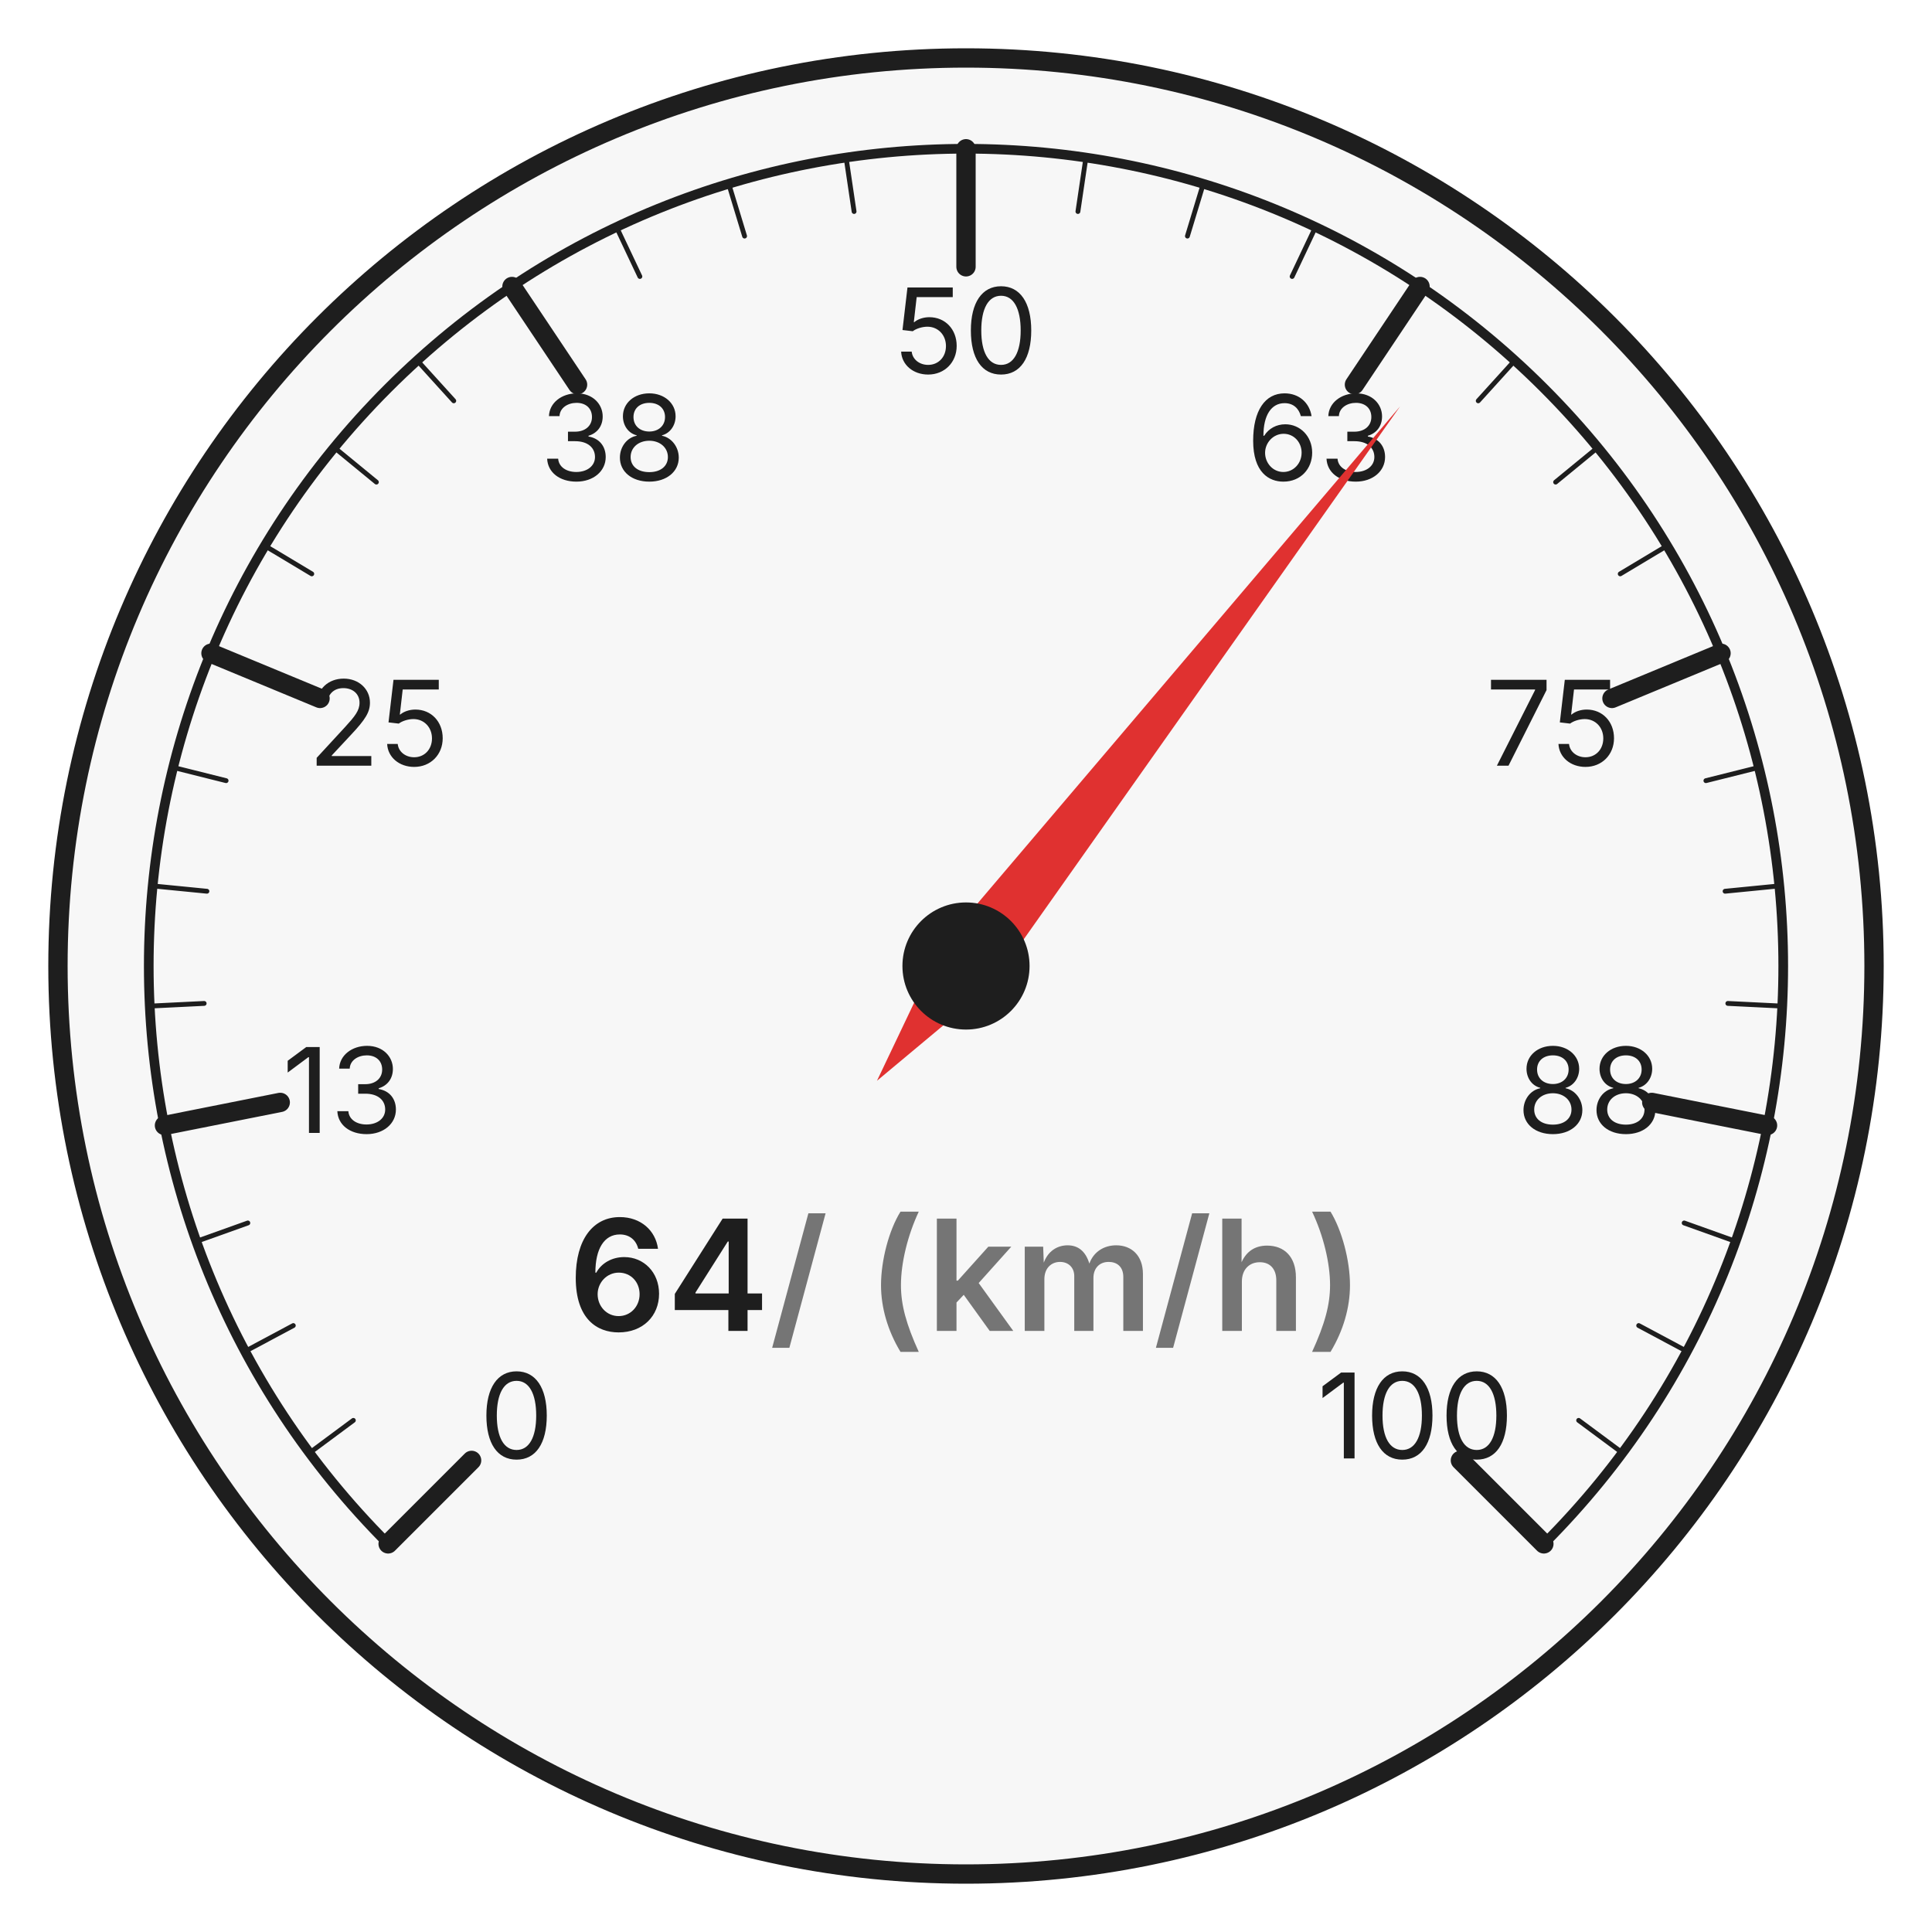
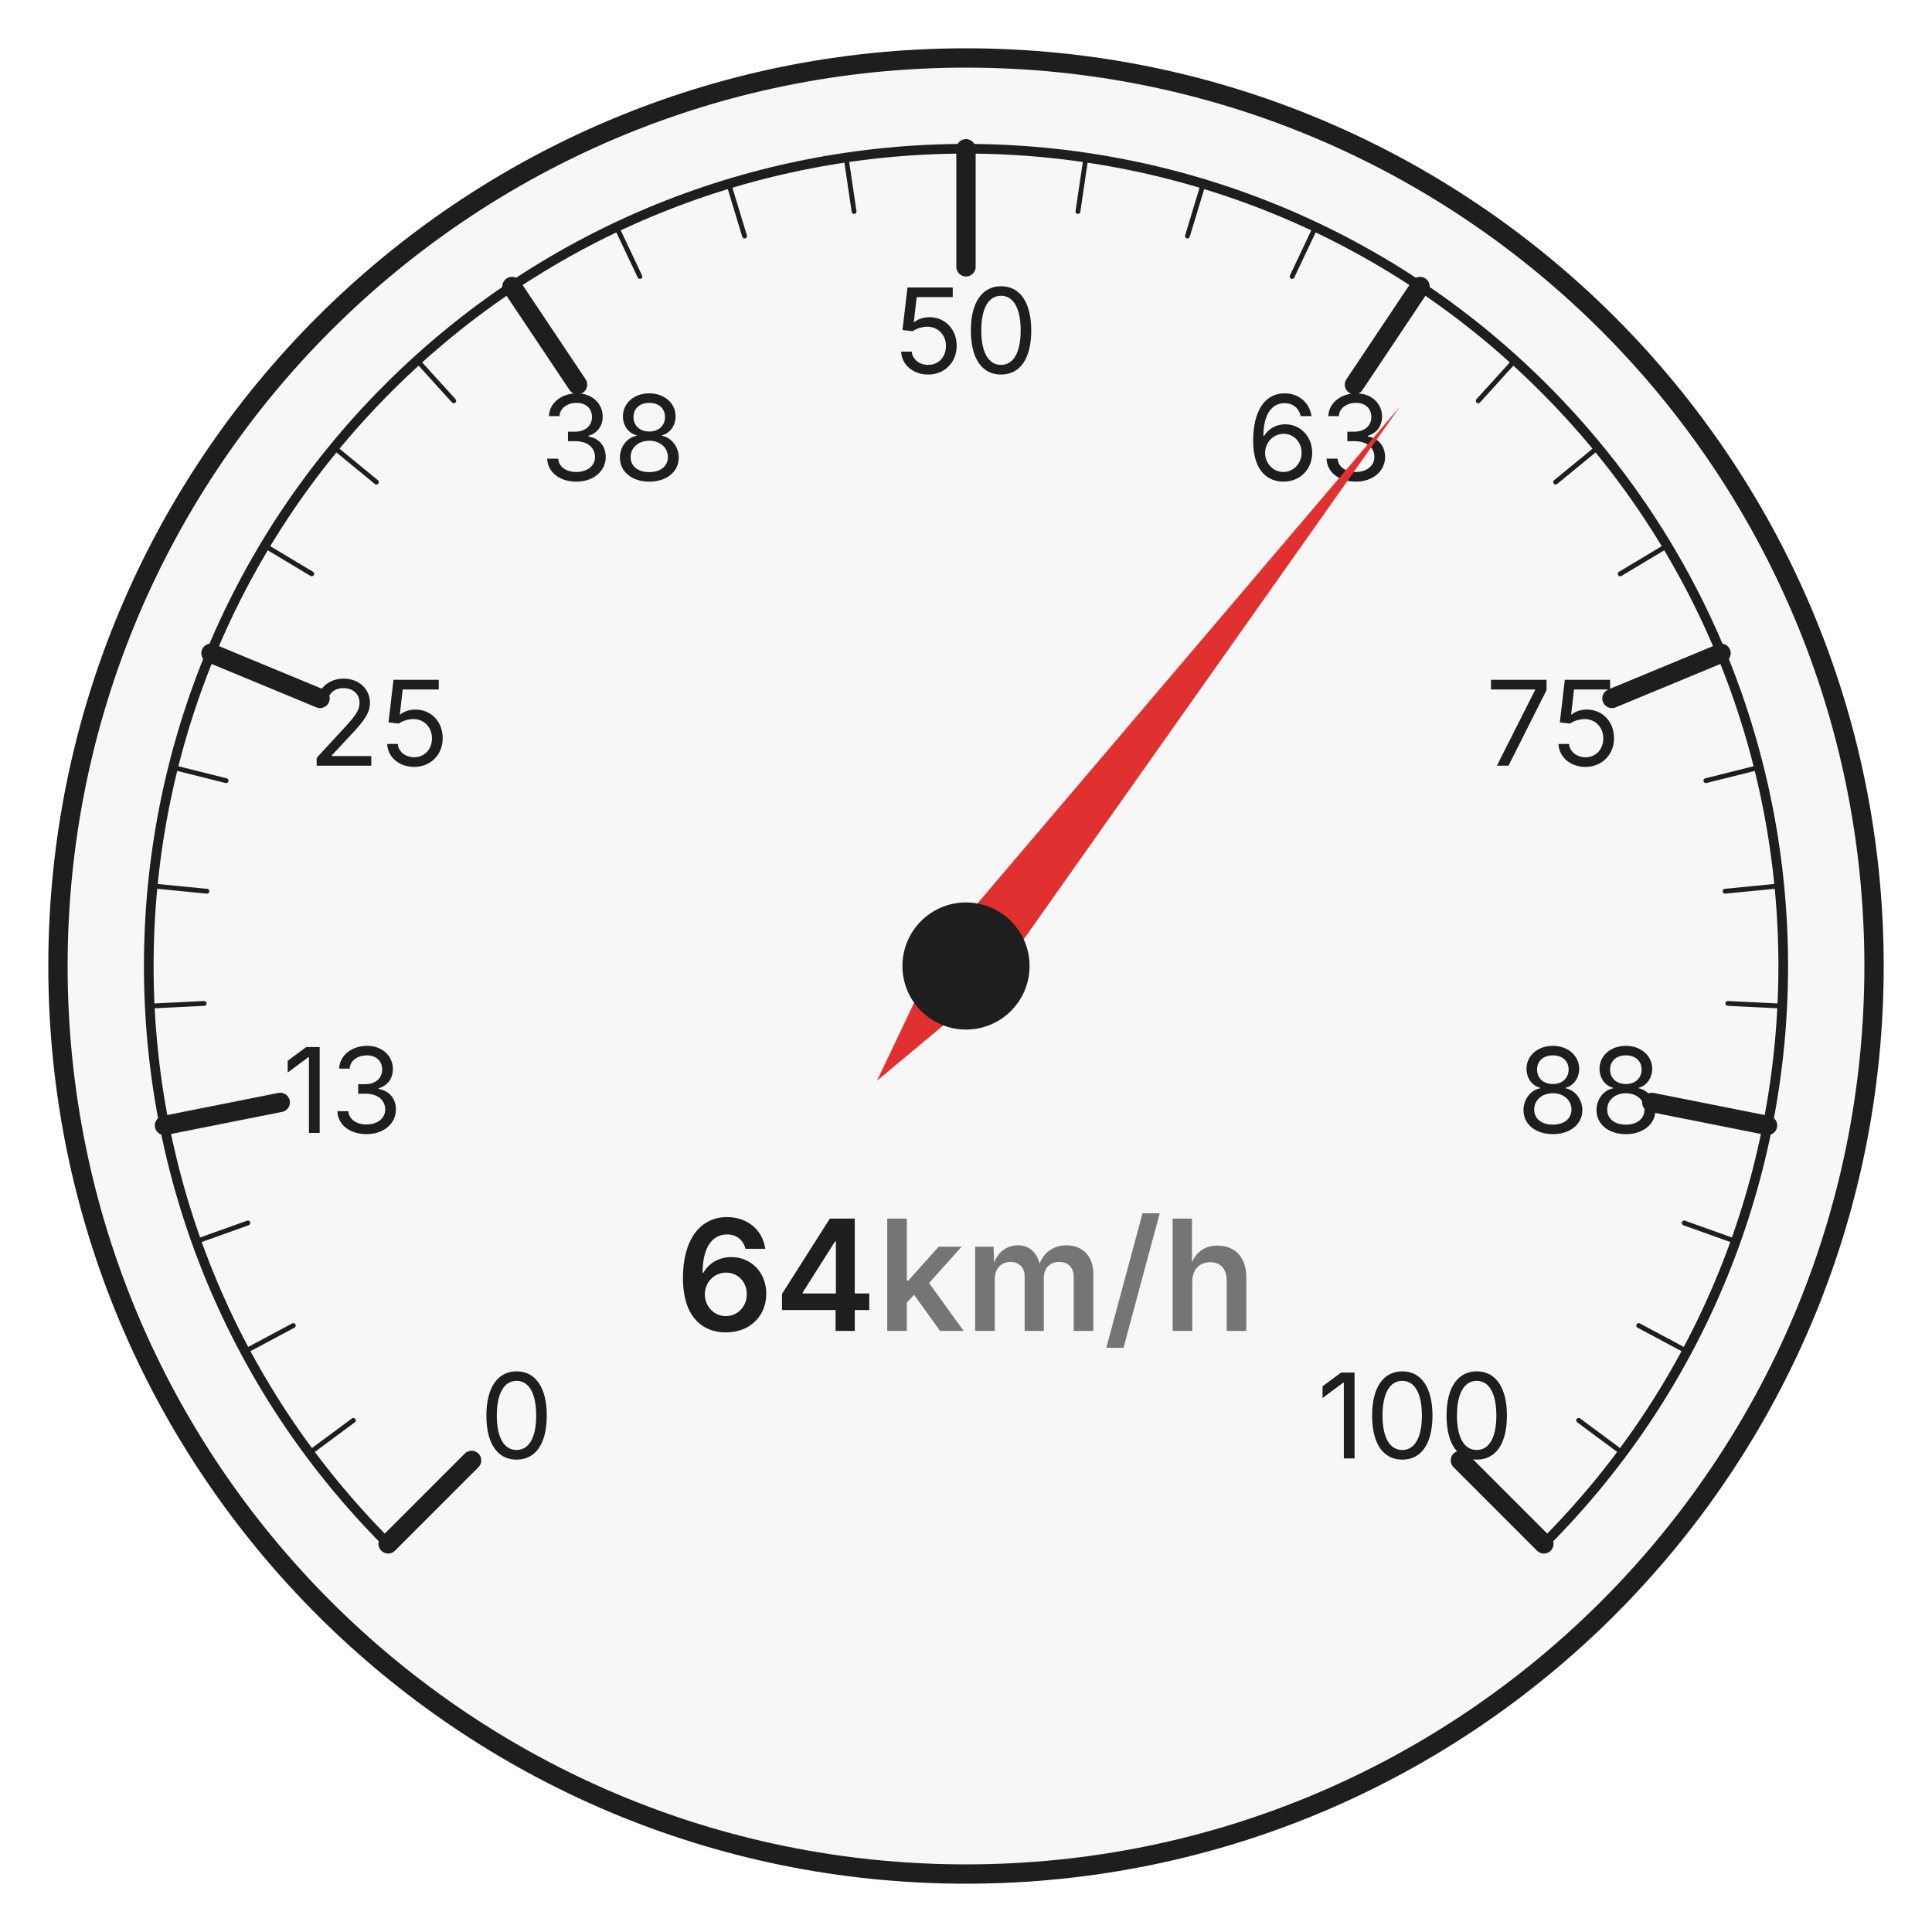
<svg xmlns="http://www.w3.org/2000/svg" width="200" height="200" viewBox="0 0 200 200">
  <g data-block-id="root:root/speedometer:speedometer" data-source-id="speedometer" data-source-type="group" data-source-component="speedometer" data-source-component-id="root">
    <g data-block-id="root:root/speedometer.children[0]:face/dial-face:dial-face" data-source-id="dial-face" data-source-type="group" data-source-component="dial-face" data-source-component-id="face">
      <circle data-block-id="root:root/speedometer.children[0]:face/dial-face.children[0]:face" data-source-id="face" data-source-type="circle" cx="100" cy="100" r="94" fill="#f7f7f7" stroke="#1e1e1e" stroke-width="2" stroke-linecap="round" />
    </g>
    <path data-block-id="root:root/speedometer.children[1]:scale-arc" data-source-id="scale-arc" data-source-type="arc" d="M 40.179 159.821 A 84.6 84.6 0 1 1 159.821 159.821" fill="none" stroke="#1e1e1e" stroke-width="1" stroke-linecap="round" />
    <g data-block-id="root:root/speedometer.children[2]:minor-ticks/tick-ring:tick-ring" data-source-id="tick-ring" data-source-type="group" data-source-component="tick-ring" data-source-component-id="minor-ticks">
      <line data-block-id="root:root/speedometer.children[2]:minor-ticks/tick-ring.children[0]:tick-0" data-source-id="tick-0" data-source-type="line" x1="44.167" y1="155.833" x2="40.179" y2="159.821" fill="none" stroke="#1e1e1e" stroke-width="0.5" stroke-linecap="round" />
      <line data-block-id="root:root/speedometer.children[2]:minor-ticks/tick-ring.children[1]:tick-1" data-source-id="tick-1" data-source-type="line" x1="36.579" y1="147.036" x2="32.049" y2="150.396" fill="none" stroke="#1e1e1e" stroke-width="0.5" stroke-linecap="round" />
      <line data-block-id="root:root/speedometer.children[2]:minor-ticks/tick-ring.children[2]:tick-2" data-source-id="tick-2" data-source-type="line" x1="30.363" y1="137.221" x2="25.389" y2="139.88" fill="none" stroke="#1e1e1e" stroke-width="0.5" stroke-linecap="round" />
      <line data-block-id="root:root/speedometer.children[2]:minor-ticks/tick-ring.children[3]:tick-3" data-source-id="tick-3" data-source-type="line" x1="25.656" y1="126.601" x2="20.345" y2="128.501" fill="none" stroke="#1e1e1e" stroke-width="0.5" stroke-linecap="round" />
      <line data-block-id="root:root/speedometer.children[2]:minor-ticks/tick-ring.children[4]:tick-4" data-source-id="tick-4" data-source-type="line" x1="22.557" y1="115.404" x2="17.026" y2="116.505" fill="none" stroke="#1e1e1e" stroke-width="0.5" stroke-linecap="round" />
      <line data-block-id="root:root/speedometer.children[2]:minor-ticks/tick-ring.children[5]:tick-5" data-source-id="tick-5" data-source-type="line" x1="21.135" y1="103.874" x2="15.502" y2="104.151" fill="none" stroke="#1e1e1e" stroke-width="0.5" stroke-linecap="round" />
      <line data-block-id="root:root/speedometer.children[2]:minor-ticks/tick-ring.children[6]:tick-6" data-source-id="tick-6" data-source-type="line" x1="21.42" y1="92.261" x2="15.807" y2="91.708" fill="none" stroke="#1e1e1e" stroke-width="0.5" stroke-linecap="round" />
      <line data-block-id="root:root/speedometer.children[2]:minor-ticks/tick-ring.children[7]:tick-7" data-source-id="tick-7" data-source-type="line" x1="23.406" y1="80.814" x2="17.935" y2="79.444" fill="none" stroke="#1e1e1e" stroke-width="0.5" stroke-linecap="round" />
      <line data-block-id="root:root/speedometer.children[2]:minor-ticks/tick-ring.children[8]:tick-8" data-source-id="tick-8" data-source-type="line" x1="27.05" y1="69.783" x2="21.84" y2="67.625" fill="none" stroke="#1e1e1e" stroke-width="0.5" stroke-linecap="round" />
      <line data-block-id="root:root/speedometer.children[2]:minor-ticks/tick-ring.children[9]:tick-9" data-source-id="tick-9" data-source-type="line" x1="32.274" y1="59.406" x2="27.436" y2="56.507" fill="none" stroke="#1e1e1e" stroke-width="0.5" stroke-linecap="round" />
      <line data-block-id="root:root/speedometer.children[2]:minor-ticks/tick-ring.children[10]:tick-10" data-source-id="tick-10" data-source-type="line" x1="38.963" y1="49.908" x2="34.603" y2="46.33" fill="none" stroke="#1e1e1e" stroke-width="0.5" stroke-linecap="round" />
      <line data-block-id="root:root/speedometer.children[2]:minor-ticks/tick-ring.children[11]:tick-11" data-source-id="tick-11" data-source-type="line" x1="46.974" y1="41.494" x2="43.186" y2="37.316" fill="none" stroke="#1e1e1e" stroke-width="0.5" stroke-linecap="round" />
      <line data-block-id="root:root/speedometer.children[2]:minor-ticks/tick-ring.children[12]:tick-12" data-source-id="tick-12" data-source-type="line" x1="56.132" y1="34.347" x2="52.999" y2="29.658" fill="none" stroke="#1e1e1e" stroke-width="0.5" stroke-linecap="round" />
      <line data-block-id="root:root/speedometer.children[2]:minor-ticks/tick-ring.children[13]:tick-13" data-source-id="tick-13" data-source-type="line" x1="66.24" y1="28.621" x2="63.829" y2="23.523" fill="none" stroke="#1e1e1e" stroke-width="0.5" stroke-linecap="round" />
      <line data-block-id="root:root/speedometer.children[2]:minor-ticks/tick-ring.children[14]:tick-14" data-source-id="tick-14" data-source-type="line" x1="77.079" y1="24.44" x2="75.442" y2="19.043" fill="none" stroke="#1e1e1e" stroke-width="0.5" stroke-linecap="round" />
      <line data-block-id="root:root/speedometer.children[2]:minor-ticks/tick-ring.children[15]:tick-15" data-source-id="tick-15" data-source-type="line" x1="88.414" y1="21.895" x2="87.587" y2="16.316" fill="none" stroke="#1e1e1e" stroke-width="0.5" stroke-linecap="round" />
      <line data-block-id="root:root/speedometer.children[2]:minor-ticks/tick-ring.children[16]:tick-16" data-source-id="tick-16" data-source-type="line" x1="100" y1="21.04" x2="100" y2="15.4" fill="none" stroke="#1e1e1e" stroke-width="0.5" stroke-linecap="round" />
      <line data-block-id="root:root/speedometer.children[2]:minor-ticks/tick-ring.children[17]:tick-17" data-source-id="tick-17" data-source-type="line" x1="111.586" y1="21.895" x2="112.413" y2="16.316" fill="none" stroke="#1e1e1e" stroke-width="0.5" stroke-linecap="round" />
      <line data-block-id="root:root/speedometer.children[2]:minor-ticks/tick-ring.children[18]:tick-18" data-source-id="tick-18" data-source-type="line" x1="122.921" y1="24.44" x2="124.558" y2="19.043" fill="none" stroke="#1e1e1e" stroke-width="0.5" stroke-linecap="round" />
      <line data-block-id="root:root/speedometer.children[2]:minor-ticks/tick-ring.children[19]:tick-19" data-source-id="tick-19" data-source-type="line" x1="133.76" y1="28.621" x2="136.171" y2="23.523" fill="none" stroke="#1e1e1e" stroke-width="0.5" stroke-linecap="round" />
      <line data-block-id="root:root/speedometer.children[2]:minor-ticks/tick-ring.children[20]:tick-20" data-source-id="tick-20" data-source-type="line" x1="143.868" y1="34.347" x2="147.001" y2="29.658" fill="none" stroke="#1e1e1e" stroke-width="0.5" stroke-linecap="round" />
      <line data-block-id="root:root/speedometer.children[2]:minor-ticks/tick-ring.children[21]:tick-21" data-source-id="tick-21" data-source-type="line" x1="153.026" y1="41.494" x2="156.814" y2="37.316" fill="none" stroke="#1e1e1e" stroke-width="0.5" stroke-linecap="round" />
      <line data-block-id="root:root/speedometer.children[2]:minor-ticks/tick-ring.children[22]:tick-22" data-source-id="tick-22" data-source-type="line" x1="161.037" y1="49.908" x2="165.397" y2="46.33" fill="none" stroke="#1e1e1e" stroke-width="0.5" stroke-linecap="round" />
      <line data-block-id="root:root/speedometer.children[2]:minor-ticks/tick-ring.children[23]:tick-23" data-source-id="tick-23" data-source-type="line" x1="167.726" y1="59.406" x2="172.564" y2="56.507" fill="none" stroke="#1e1e1e" stroke-width="0.5" stroke-linecap="round" />
      <line data-block-id="root:root/speedometer.children[2]:minor-ticks/tick-ring.children[24]:tick-24" data-source-id="tick-24" data-source-type="line" x1="172.95" y1="69.783" x2="178.16" y2="67.625" fill="none" stroke="#1e1e1e" stroke-width="0.5" stroke-linecap="round" />
      <line data-block-id="root:root/speedometer.children[2]:minor-ticks/tick-ring.children[25]:tick-25" data-source-id="tick-25" data-source-type="line" x1="176.594" y1="80.814" x2="182.065" y2="79.444" fill="none" stroke="#1e1e1e" stroke-width="0.5" stroke-linecap="round" />
      <line data-block-id="root:root/speedometer.children[2]:minor-ticks/tick-ring.children[26]:tick-26" data-source-id="tick-26" data-source-type="line" x1="178.58" y1="92.261" x2="184.193" y2="91.708" fill="none" stroke="#1e1e1e" stroke-width="0.5" stroke-linecap="round" />
      <line data-block-id="root:root/speedometer.children[2]:minor-ticks/tick-ring.children[27]:tick-27" data-source-id="tick-27" data-source-type="line" x1="178.865" y1="103.874" x2="184.498" y2="104.151" fill="none" stroke="#1e1e1e" stroke-width="0.5" stroke-linecap="round" />
      <line data-block-id="root:root/speedometer.children[2]:minor-ticks/tick-ring.children[28]:tick-28" data-source-id="tick-28" data-source-type="line" x1="177.443" y1="115.404" x2="182.974" y2="116.505" fill="none" stroke="#1e1e1e" stroke-width="0.5" stroke-linecap="round" />
      <line data-block-id="root:root/speedometer.children[2]:minor-ticks/tick-ring.children[29]:tick-29" data-source-id="tick-29" data-source-type="line" x1="174.344" y1="126.601" x2="179.655" y2="128.501" fill="none" stroke="#1e1e1e" stroke-width="0.5" stroke-linecap="round" />
      <line data-block-id="root:root/speedometer.children[2]:minor-ticks/tick-ring.children[30]:tick-30" data-source-id="tick-30" data-source-type="line" x1="169.637" y1="137.221" x2="174.611" y2="139.88" fill="none" stroke="#1e1e1e" stroke-width="0.5" stroke-linecap="round" />
      <line data-block-id="root:root/speedometer.children[2]:minor-ticks/tick-ring.children[31]:tick-31" data-source-id="tick-31" data-source-type="line" x1="163.421" y1="147.036" x2="167.951" y2="150.396" fill="none" stroke="#1e1e1e" stroke-width="0.5" stroke-linecap="round" />
      <line data-block-id="root:root/speedometer.children[2]:minor-ticks/tick-ring.children[32]:tick-32" data-source-id="tick-32" data-source-type="line" x1="155.833" y1="155.833" x2="159.821" y2="159.821" fill="none" stroke="#1e1e1e" stroke-width="0.5" stroke-linecap="round" />
    </g>
    <g data-block-id="root:root/speedometer.children[3]:major-ticks/tick-ring:tick-ring" data-source-id="tick-ring" data-source-type="group" data-source-component="tick-ring" data-source-component-id="major-ticks">
      <line data-block-id="root:root/speedometer.children[3]:major-ticks/tick-ring.children[0]:tick-0" data-source-id="tick-0" data-source-type="line" x1="48.82" y1="151.18" x2="40.179" y2="159.821" fill="none" stroke="#1e1e1e" stroke-width="2" stroke-linecap="round" />
      <line data-block-id="root:root/speedometer.children[3]:major-ticks/tick-ring.children[1]:tick-1" data-source-id="tick-1" data-source-type="line" x1="29.011" y1="114.121" x2="17.026" y2="116.505" fill="none" stroke="#1e1e1e" stroke-width="2" stroke-linecap="round" />
      <line data-block-id="root:root/speedometer.children[3]:major-ticks/tick-ring.children[2]:tick-2" data-source-id="tick-2" data-source-type="line" x1="33.13" y1="72.301" x2="21.84" y2="67.625" fill="none" stroke="#1e1e1e" stroke-width="2" stroke-linecap="round" />
      <line data-block-id="root:root/speedometer.children[3]:major-ticks/tick-ring.children[3]:tick-3" data-source-id="tick-3" data-source-type="line" x1="59.788" y1="39.818" x2="52.999" y2="29.658" fill="none" stroke="#1e1e1e" stroke-width="2" stroke-linecap="round" />
      <line data-block-id="root:root/speedometer.children[3]:major-ticks/tick-ring.children[4]:tick-4" data-source-id="tick-4" data-source-type="line" x1="100" y1="27.62" x2="100" y2="15.4" fill="none" stroke="#1e1e1e" stroke-width="2" stroke-linecap="round" />
      <line data-block-id="root:root/speedometer.children[3]:major-ticks/tick-ring.children[5]:tick-5" data-source-id="tick-5" data-source-type="line" x1="140.212" y1="39.818" x2="147.001" y2="29.658" fill="none" stroke="#1e1e1e" stroke-width="2" stroke-linecap="round" />
      <line data-block-id="root:root/speedometer.children[3]:major-ticks/tick-ring.children[6]:tick-6" data-source-id="tick-6" data-source-type="line" x1="166.87" y1="72.301" x2="178.16" y2="67.625" fill="none" stroke="#1e1e1e" stroke-width="2" stroke-linecap="round" />
      <line data-block-id="root:root/speedometer.children[3]:major-ticks/tick-ring.children[7]:tick-7" data-source-id="tick-7" data-source-type="line" x1="170.989" y1="114.121" x2="182.974" y2="116.505" fill="none" stroke="#1e1e1e" stroke-width="2" stroke-linecap="round" />
      <line data-block-id="root:root/speedometer.children[3]:major-ticks/tick-ring.children[8]:tick-8" data-source-id="tick-8" data-source-type="line" x1="151.18" y1="151.18" x2="159.821" y2="159.821" fill="none" stroke="#1e1e1e" stroke-width="2" stroke-linecap="round" />
    </g>
    <g data-block-id="root:root/speedometer.children[4]:scale-labels/label-ring:label-ring" data-source-id="label-ring" data-source-type="group" data-source-component="label-ring" data-source-component-id="scale-labels">
      <text data-block-id="root:root/speedometer.children[4]:scale-labels/label-ring.children[0]:label-0" data-source-id="label-0" data-source-type="text" x="53.472" y="146.528" font-size="12.22" font-family="Katex_Main, Inter, serif" font-weight="400" text-anchor="middle" dominant-baseline="central" fill="#1e1e1e" stroke="none" stroke-linecap="round">0</text>
      <text data-block-id="root:root/speedometer.children[4]:scale-labels/label-ring.children[1]:label-1" data-source-id="label-1" data-source-type="text" x="35.464" y="112.837" font-size="12.22" font-family="Katex_Main, Inter, serif" font-weight="400" text-anchor="middle" dominant-baseline="central" fill="#1e1e1e" stroke="none" stroke-linecap="round">13</text>
      <text data-block-id="root:root/speedometer.children[4]:scale-labels/label-ring.children[2]:label-2" data-source-id="label-2" data-source-type="text" x="39.209" y="74.819" font-size="12.22" font-family="Katex_Main, Inter, serif" font-weight="400" text-anchor="middle" dominant-baseline="central" fill="#1e1e1e" stroke="none" stroke-linecap="round">25</text>
      <text data-block-id="root:root/speedometer.children[4]:scale-labels/label-ring.children[3]:label-3" data-source-id="label-3" data-source-type="text" x="63.443" y="45.289" font-size="12.22" font-family="Katex_Main, Inter, serif" font-weight="400" text-anchor="middle" dominant-baseline="central" fill="#1e1e1e" stroke="none" stroke-linecap="round">38</text>
      <text data-block-id="root:root/speedometer.children[4]:scale-labels/label-ring.children[4]:label-4" data-source-id="label-4" data-source-type="text" x="100" y="34.2" font-size="12.22" font-family="Katex_Main, Inter, serif" font-weight="400" text-anchor="middle" dominant-baseline="central" fill="#1e1e1e" stroke="none" stroke-linecap="round">50</text>
      <text data-block-id="root:root/speedometer.children[4]:scale-labels/label-ring.children[5]:label-5" data-source-id="label-5" data-source-type="text" x="136.557" y="45.289" font-size="12.22" font-family="Katex_Main, Inter, serif" font-weight="400" text-anchor="middle" dominant-baseline="central" fill="#1e1e1e" stroke="none" stroke-linecap="round">63</text>
      <text data-block-id="root:root/speedometer.children[4]:scale-labels/label-ring.children[6]:label-6" data-source-id="label-6" data-source-type="text" x="160.791" y="74.819" font-size="12.22" font-family="Katex_Main, Inter, serif" font-weight="400" text-anchor="middle" dominant-baseline="central" fill="#1e1e1e" stroke="none" stroke-linecap="round">75</text>
      <text data-block-id="root:root/speedometer.children[4]:scale-labels/label-ring.children[7]:label-7" data-source-id="label-7" data-source-type="text" x="164.536" y="112.837" font-size="12.22" font-family="Katex_Main, Inter, serif" font-weight="400" text-anchor="middle" dominant-baseline="central" fill="#1e1e1e" stroke="none" stroke-linecap="round">88</text>
      <text data-block-id="root:root/speedometer.children[4]:scale-labels/label-ring.children[8]:label-8" data-source-id="label-8" data-source-type="text" x="146.528" y="146.528" font-size="12.22" font-family="Katex_Main, Inter, serif" font-weight="400" text-anchor="middle" dominant-baseline="central" fill="#1e1e1e" stroke="none" stroke-linecap="round">100</text>
    </g>
    <g data-block-id="root:root/speedometer.children[5]:needle/pointer-hand:pointer-hand" data-source-id="pointer-hand" data-source-type="group" data-source-component="pointer-hand" data-source-component-id="needle" transform="rotate(37.8 100 100)">
      <polygon data-block-id="root:root/speedometer.children[5]:needle/pointer-hand.children[0]:hand" data-source-id="hand" data-source-type="polygon" points="100,26.68 103.29,100 100,115.04 96.71,100" fill="#e03130" stroke="none" stroke-linecap="round" />
    </g>
    <circle data-block-id="root:root/speedometer.children[6]:centre-cap" data-source-id="centre-cap" data-source-type="circle" cx="100" cy="100" r="6.58" fill="#1e1e1e" stroke="none" stroke-linecap="round" />
-     <text data-block-id="root:root/speedometer.children[7]:readout" data-source-id="readout" data-source-type="text" x="100" y="131.96" font-size="15.98" font-family="Katex_Main, Inter, serif" font-weight="600" text-anchor="middle" dominant-baseline="central" fill="#1e1e1e" stroke="none" stroke-linecap="round">64<tspan fill-opacity="0.6"> / (km/h)</tspan>
+     <text data-block-id="root:root/speedometer.children[7]:readout" data-source-id="readout" data-source-type="text" x="100" y="131.96" font-size="15.98" font-family="Katex_Main, Inter, serif" font-weight="600" text-anchor="middle" dominant-baseline="central" fill="#1e1e1e" stroke="none" stroke-linecap="round">64<tspan fill-opacity="0.6"> km/h</tspan>
    </text>
  </g>
</svg>
